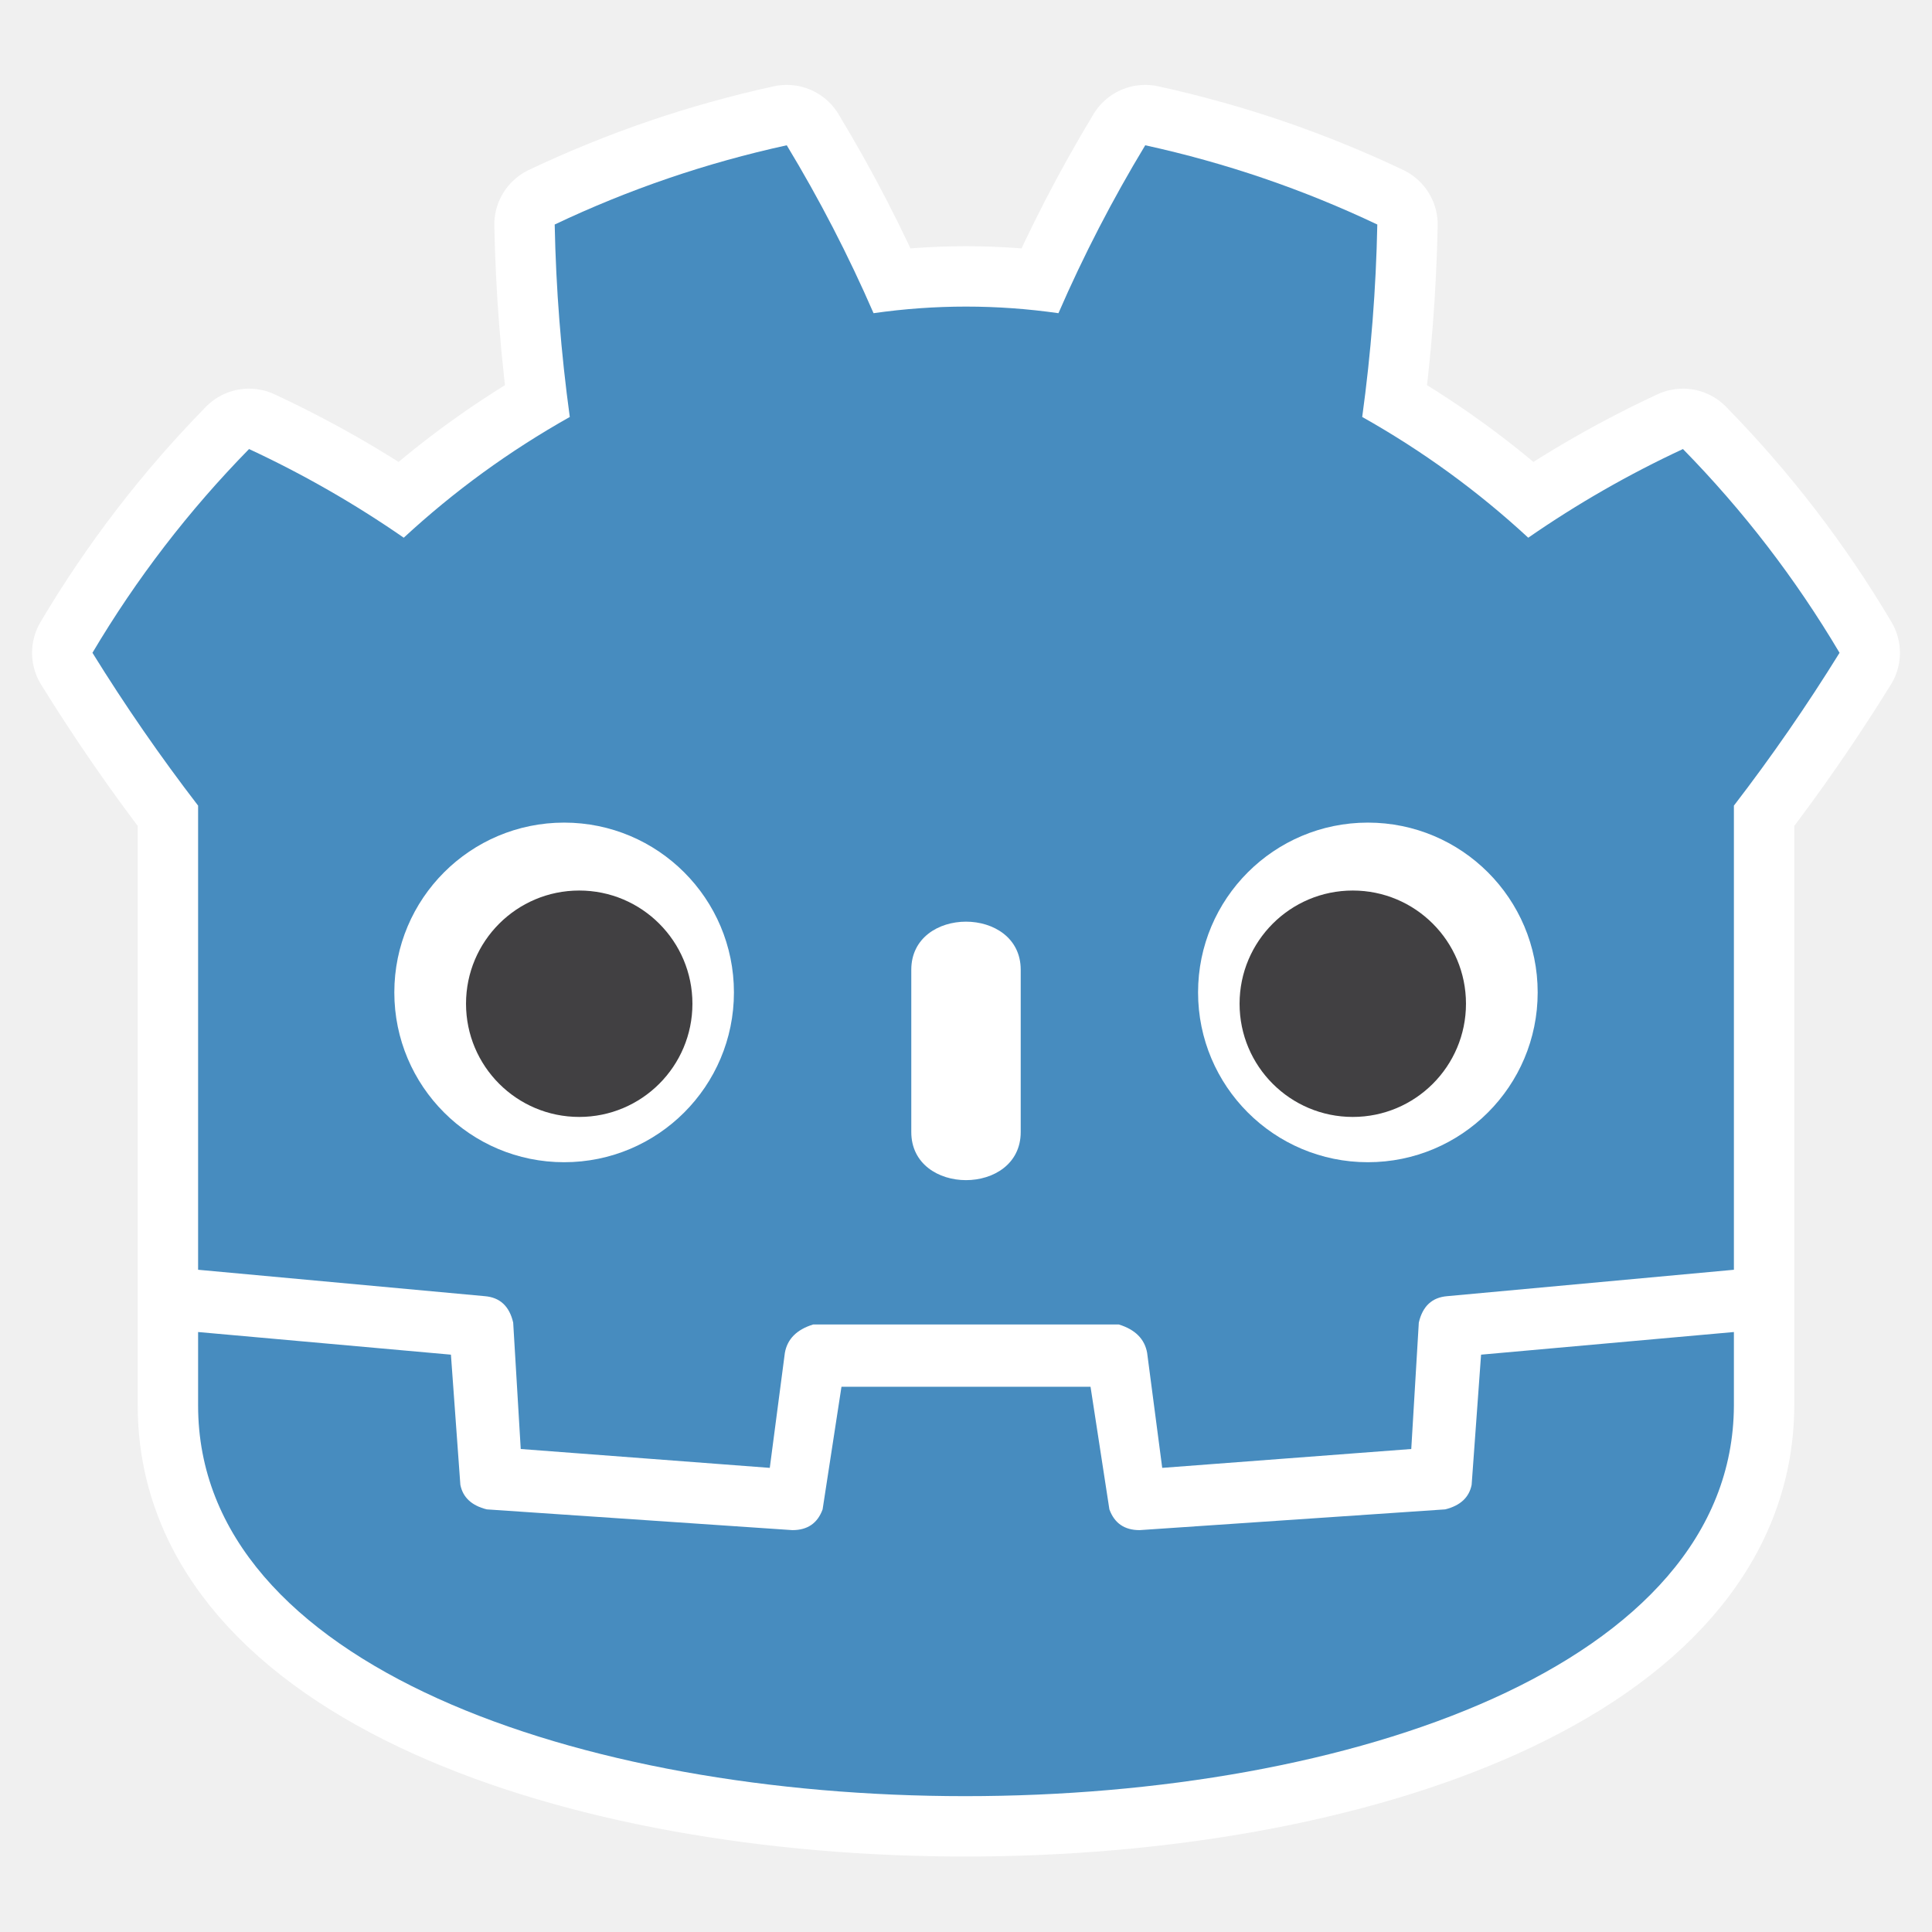
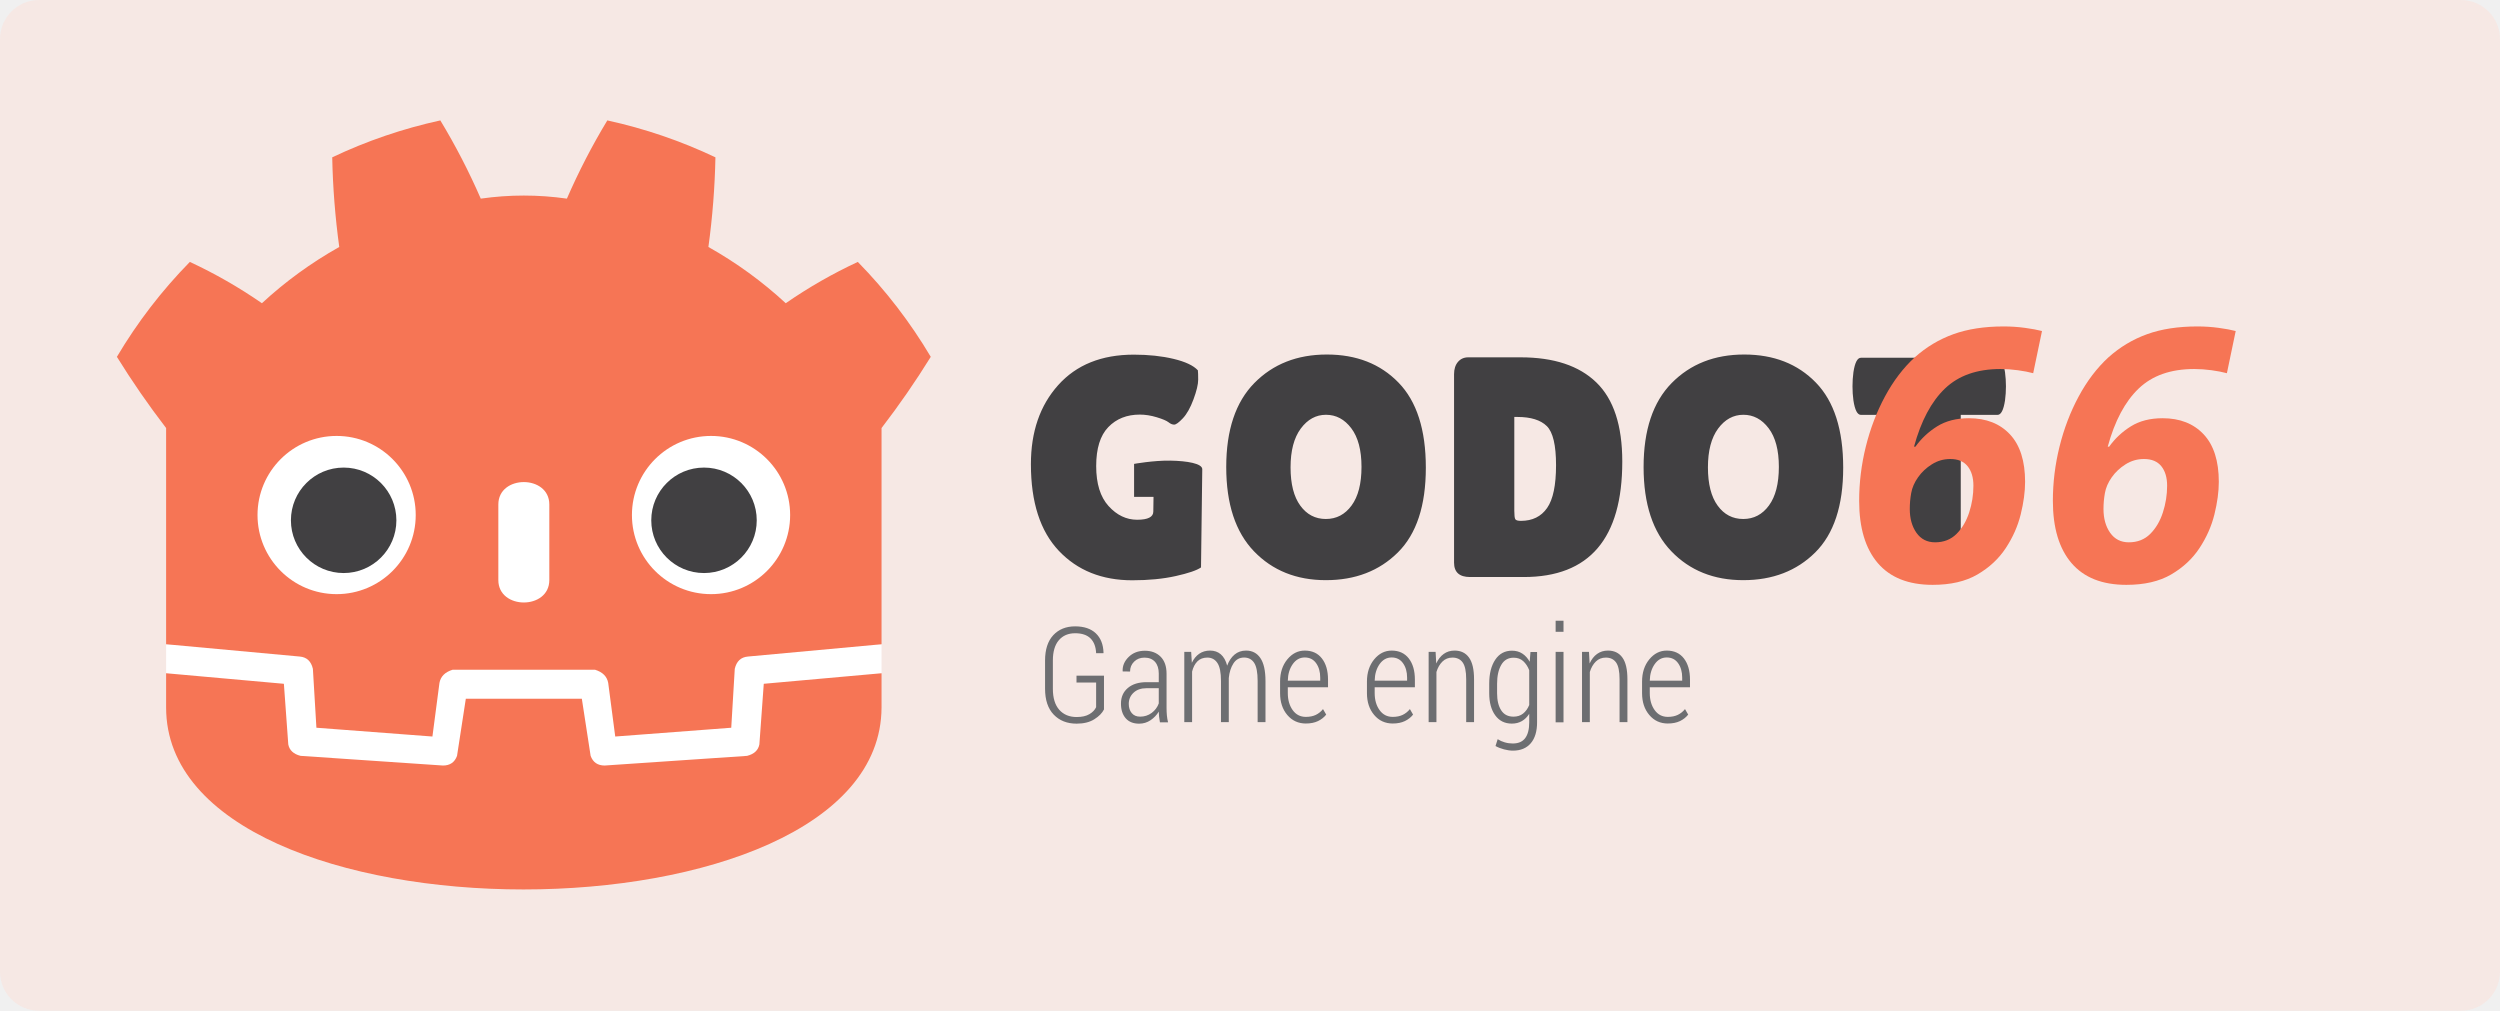
- <svg xmlns="http://www.w3.org/2000/svg" width="1024" height="1024">
-   <g fill="#fff">
-     <path d="M105 673v33q407 354 814 0v-33z" />
-     <path fill="none" stroke="#fff" stroke-linejoin="round" stroke-width="64" d="M105 745c0 276 813 276 814 0V427q30-39 56-81-35-59-83-108-43 20-82 47-40-37-88-64 7-51 8-102-59-28-123-42-26 43-46 89-49-7-98 0-20-46-46-89-64 14-123 42 1 51 8 102-48 27-88 64-39-27-82-47-48 49-83 108 26 42 56 81v318z" />
-     <path fill="#478cbf" d="m105 673 152 14q12 1 15 14l4 67 132 10 8-61q2-11 15-15h162q13 4 15 15l8 61 132-10 4-67q3-13 15-14l152-14V427q30-39 56-81-35-59-83-108-43 20-82 47-40-37-88-64 7-51 8-102-59-28-123-42-26 43-46 89-49-7-98 0-20-46-46-89-64 14-123 42 1 51 8 102-48 27-88 64-39-27-82-47-48 49-83 108 26 42 56 81zm0 33v39c0 276 813 276 814 0v-39l-134 12-5 69q-2 10-14 13l-162 11q-12 0-16-11l-10-65H446l-10 65q-4 11-16 11l-162-11q-12-3-14-13l-5-69z" />
-     <path d="M483 600c0 34 58 34 58 0v-86c0-34-58-34-58 0z" />
-     <circle cx="725" cy="526" r="90" />
-     <circle cx="299" cy="526" r="90" />
+ <svg xmlns="http://www.w3.org/2000/svg" width="1024" height="414" version="1.1" id="svg8">
+   <defs id="defs8" />
+   <g fill="#fff" transform="matrix(.36 0 0 .36 30.24 21.6)" id="g6">
+     <rect style="fill:#f6e8e4;fill-opacity:1;stroke-width:5.556;stroke-linecap:round;stroke-linejoin:round;paint-order:markers stroke fill" id="rect8" width="2844.445" height="1150" x="-84" y="-60" rx="44.444" ry="44.444" />
+     <path d="M105 673v33q407 354 814 0v-33z" id="path3" />
+     <path fill="#478cbf" d="m105 673 152 14q12 1 15 14l4 67 132 10 8-61q2-11 15-15h162q13 4 15 15l8 61 132-10 4-67q3-13 15-14l152-14V427q30-39 56-81-35-59-83-108-43 20-82 47-40-37-88-64 7-51 8-102-59-28-123-42-26 43-46 89-49-7-98 0-20-46-46-89-64 14-123 42 1 51 8 102-48 27-88 64-39-27-82-47-48 49-83 108 26 42 56 81zm0 33v39c0 276 813 276 814 0v-39l-134 12-5 69q-2 10-14 13l-162 11q-12 0-16-11l-10-65H446l-10 65q-4 11-16 11l-162-11q-12-3-14-13l-5-69z" id="path4" style="fill:#f67555;fill-opacity:1" />
+     <path d="M483 600c0 34 58 34 58 0v-86c0-34-58-34-58 0z" id="path5" />
+     <circle cx="725" cy="526" r="90" id="circle5" />
+     <circle cx="299" cy="526" r="90" id="circle6" />
  </g>
-   <g fill="#414042">
-     <circle cx="307" cy="532" r="60" />
-     <circle cx="717" cy="532" r="60" />
+   <path fill="#414042" d="m 479.361,188.674 c -6.921,-0.107 -14.841,1.335 -14.841,1.335 v 13.507 h 7.964 l -0.089,6.021 c 0,2.23 -2.211,3.351 -6.622,3.351 -4.414,0 -8.314,-1.87 -11.697,-5.598 -3.392,-3.734 -5.078,-9.191 -5.078,-16.383 0,-7.206 1.647,-12.519 4.948,-15.947 3.293,-3.425 7.608,-5.143 12.918,-5.143 2.23,0 4.539,0.36 6.941,1.094 2.403,0.728 4.007,1.41 4.826,2.049 0.812,0.656 1.582,0.967 2.314,0.967 0.727,0 1.902,-0.849 3.528,-2.568 1.63,-1.713 3.09,-4.31 4.377,-7.773 1.282,-3.481 1.925,-6.149 1.925,-8.041 0,-1.877 -0.041,-3.172 -0.124,-3.855 -1.801,-1.971 -5.123,-3.532 -9.969,-4.694 -4.838,-1.158 -10.26,-1.733 -16.259,-1.733 -13.202,0 -23.524,4.156 -30.979,12.469 -7.461,8.314 -11.184,19.108 -11.184,32.394 0,15.601 3.812,27.426 11.434,35.482 7.635,8.055 17.66,12.077 30.088,12.077 6.683,0 12.616,-0.575 17.798,-1.733 5.188,-1.153 8.638,-2.338 10.354,-3.535 l 0.515,-40.228 c 0,-2.337 -6.169,-3.398 -13.089,-3.517 m 63.78,-18.778 c -4.112,0 -7.555,1.89 -10.35,5.655 -2.78,3.77 -4.177,9.061 -4.177,15.87 0,6.823 1.328,12.048 3.99,15.688 2.656,3.651 6.145,5.47 10.474,5.47 4.327,0 7.842,-1.841 10.541,-5.536 q 4.051,-5.521 4.053,-15.81 c 0,-6.854 -1.398,-12.13 -4.182,-15.815 q -4.171,-5.52 -10.349,-5.521 m -0.063,67.739 c -12.037,0 -21.855,-3.939 -29.442,-11.818 q -11.368,-11.828 -11.369,-34.516 c 0,-15.135 3.833,-26.594 11.5,-34.397 7.67,-7.792 17.571,-11.692 29.698,-11.692 12.125,0 21.92,3.829 29.37,11.51 7.463,7.666 11.188,19.288 11.188,34.831 0,15.554 -3.811,27.124 -11.442,34.716 -7.631,7.577 -17.459,11.365 -29.503,11.365 m 77.182,-66.847 v 38.449 c 0,1.794 0.133,2.927 0.39,3.401 0.255,0.472 1.028,0.709 2.311,0.709 4.718,0 8.293,-1.762 10.736,-5.277 2.449,-3.51 3.66,-9.354 3.66,-17.539 0,-8.189 -1.267,-13.525 -3.785,-16.003 -2.532,-2.485 -6.541,-3.74 -12.025,-3.74 z m -24.679,59.654 v -77.124 c 0,-2.144 0.533,-3.836 1.609,-5.09 1.07,-1.236 2.46,-1.863 4.18,-1.863 h 21.468 c 13.622,0 23.971,3.437 31.035,10.294 7.076,6.854 10.614,17.647 10.614,32.39 0,31.539 -13.459,47.305 -40.371,47.305 h -21.977 c -4.367,0 -6.558,-1.966 -6.558,-5.911 m 118.513,-60.547 c -4.112,0 -7.566,1.89 -10.355,5.655 q -4.169,5.656 -4.17,15.87 c 0,6.823 1.331,12.048 3.984,15.688 2.653,3.651 6.147,5.47 10.475,5.47 4.328,0 7.845,-1.841 10.541,-5.536 q 4.053,-5.521 4.054,-15.81 c 0,-6.854 -1.395,-12.13 -4.18,-15.815 -2.786,-3.68 -6.231,-5.521 -10.349,-5.521 m -0.066,67.739 q -18.063,0 -29.434,-11.818 -11.379,-11.828 -11.379,-34.516 c 0,-15.135 3.834,-26.594 11.5,-34.397 7.676,-7.792 17.571,-11.692 29.702,-11.692 12.128,0 21.914,3.829 29.374,11.51 7.457,7.666 11.183,19.288 11.183,34.831 0,15.554 -3.813,27.124 -11.443,34.716 -7.628,7.577 -17.465,11.365 -29.503,11.365 m 89.098,-3.157 c 0,1.704 -4.237,2.568 -12.725,2.568 -8.481,0 -12.73,-0.864 -12.73,-2.568 v -64.537 h -15.422 c -1.46,0 -2.488,-1.966 -3.087,-5.919 a 42.395,42.395 0 0 1 -0.379,-5.781 c 0,-1.962 0.123,-3.896 0.379,-5.781 0.598,-3.94 1.628,-5.922 3.087,-5.922 h 55.919 c 1.457,0 2.481,1.981 3.087,5.922 0.252,1.885 0.382,3.818 0.382,5.781 0,1.974 -0.13,3.9 -0.382,5.782 -0.606,3.952 -1.631,5.918 -3.087,5.918 h -15.043 z" id="path1" style="stroke-width:1" />
+   <path fill="#6d6e71" d="m 452.191,290.585 c -0.712,1.458 -2.017,2.794 -3.928,4.004 -1.908,1.217 -4.332,1.821 -7.276,1.821 -3.885,0 -7.01,-1.224 -9.383,-3.7 -2.364,-2.455 -3.548,-5.996 -3.548,-10.615 v -11.517 c 0,-4.52 1.115,-7.985 3.355,-10.404 2.233,-2.4 5.226,-3.619 8.964,-3.619 3.652,0 6.483,0.961 8.488,2.862 1.998,1.907 3.047,4.571 3.139,7.973 l -0.05,0.151 h -2.983 c -0.106,-2.607 -0.863,-4.619 -2.288,-6.041 -1.416,-1.409 -3.524,-2.122 -6.306,-2.122 -2.816,0 -5.048,0.953 -6.679,2.865 -1.628,1.906 -2.441,4.671 -2.441,8.303 v 11.584 q 7.5e-4,5.649 2.632,8.617 c 1.753,1.962 4.117,2.946 7.101,2.946 2.177,0 3.929,-0.386 5.239,-1.176 1.316,-0.778 2.227,-1.73 2.744,-2.858 v -10.089 h -8.038 v -2.804 h 11.26 z m 14.806,2.954 c 1.768,0 3.343,-0.5 4.718,-1.522 1.378,-1.024 2.344,-2.319 2.916,-3.896 v -6.226 h -5.115 q -3.263,0 -5.221,1.849 c -1.307,1.224 -1.954,2.753 -1.954,4.57 0,1.537 0.404,2.798 1.223,3.771 0.818,0.976 1.961,1.454 3.432,1.454 m 8.112,2.323 a 74.949,74.949 0 0 1 -0.363,-2.442 16.655,16.655 0 0 1 -0.114,-1.94 11.28,11.28 0 0 1 -3.394,3.539 c -1.39,0.936 -2.936,1.399 -4.639,1.399 -2.382,0 -4.215,-0.738 -5.511,-2.216 -1.289,-1.484 -1.94,-3.482 -1.94,-6.008 0,-2.667 0.936,-4.807 2.816,-6.396 1.877,-1.588 4.429,-2.382 7.639,-2.382 h 5.029 v -3.537 c 0,-2.033 -0.519,-3.635 -1.538,-4.793 -1.041,-1.143 -2.471,-1.722 -4.316,-1.722 -1.717,0 -3.133,0.547 -4.246,1.652 -1.108,1.098 -1.658,2.441 -1.658,4.04 l -2.986,-0.026 -0.053,-0.156 c -0.083,-2.17 0.737,-4.088 2.469,-5.788 1.725,-1.696 3.939,-2.538 6.633,-2.538 2.663,0 4.805,0.809 6.442,2.423 q 2.441,2.443 2.442,6.972 v 14.115 c 0,1.028 0.049,2.027 0.139,2.98 a 18.926,18.926 0 0 0 0.475,2.823 z m 12.798,-28.85 0.273,4.467 c 0.757,-1.599 1.771,-2.831 3.027,-3.707 q 1.891,-1.295 4.447,-1.295 c 1.738,0 3.204,0.506 4.386,1.529 1.183,1.02 2.055,2.564 2.609,4.638 0.71,-1.915 1.714,-3.428 3.018,-4.523 1.304,-1.098 2.886,-1.644 4.716,-1.644 2.525,0 4.484,1.022 5.871,3.066 1.394,2.048 2.089,5.19 2.089,9.436 v 16.812 h -3.214 v -16.867 c 0,-3.53 -0.488,-6.016 -1.438,-7.445 -0.955,-1.431 -2.325,-2.152 -4.096,-2.152 -1.864,0 -3.319,0.787 -4.366,2.386 -1.041,1.599 -1.683,3.599 -1.916,6.015 v 18.063 h -3.198 v -16.851 c 0,-3.448 -0.484,-5.914 -1.472,-7.388 -0.983,-1.473 -2.352,-2.205 -4.109,-2.205 -1.679,0 -3.038,0.513 -4.056,1.529 -1.024,1.021 -1.753,2.419 -2.195,4.193 v 20.72 h -3.195 v -28.779 z m 46.526,2.287 q -3.002,0 -4.934,2.735 c -1.291,1.828 -1.957,4.082 -2.011,6.767 h 13.276 v -1.231 c 0,-2.375 -0.557,-4.353 -1.673,-5.922 -1.122,-1.571 -2.672,-2.349 -4.659,-2.349 m 0.453,27.053 c -3.103,0 -5.641,-1.168 -7.612,-3.498 q -2.949,-3.49 -2.949,-8.928 v -4.779 c 0,-3.632 0.986,-6.661 2.962,-9.069 1.98,-2.398 4.359,-3.596 7.147,-3.596 3.015,0 5.351,1.07 7.018,3.214 q 2.508,3.223 2.507,8.656 v 3.158 h -16.471 v 2.394 c 0,2.786 0.668,5.106 1.995,6.957 1.33,1.855 3.137,2.775 5.402,2.775 1.572,0 2.943,-0.278 4.085,-0.824 a 8.403,8.403 0 0 0 2.935,-2.371 l 1.308,2.264 c -0.869,1.102 -1.994,1.993 -3.369,2.653 -1.371,0.657 -3.028,0.993 -4.959,0.993 m 35.136,-27.053 q -3.01,0 -4.942,2.735 -1.923,2.741 -2.008,6.767 h 13.279 v -1.231 c 0,-2.375 -0.555,-4.353 -1.678,-5.922 -1.117,-1.571 -2.665,-2.349 -4.651,-2.349 m 0.449,27.053 c -3.104,0 -5.637,-1.168 -7.605,-3.498 q -2.96,-3.49 -2.96,-8.928 v -4.779 c 0,-3.632 0.991,-6.661 2.962,-9.069 1.986,-2.398 4.365,-3.596 7.154,-3.596 3.009,0 5.354,1.07 7.018,3.214 1.666,2.148 2.501,5.034 2.501,8.656 v 3.158 h -16.47 v 2.394 q 0,4.179 2.004,6.957 c 1.323,1.855 3.122,2.775 5.394,2.775 1.58,0 2.943,-0.278 4.082,-0.824 a 8.479,8.479 0 0 0 2.948,-2.371 l 1.3,2.264 c -0.871,1.102 -1.993,1.993 -3.37,2.653 -1.37,0.657 -3.026,0.993 -4.959,0.993 m 17.555,-29.34 0.261,4.757 c 0.768,-1.688 1.781,-2.999 3.054,-3.911 1.262,-0.916 2.748,-1.381 4.457,-1.381 2.571,0 4.541,0.951 5.908,2.862 1.382,1.906 2.067,4.871 2.067,8.895 v 17.557 h -3.217 v -17.528 c 0,-3.288 -0.481,-5.585 -1.438,-6.917 -0.952,-1.332 -2.352,-1.996 -4.174,-1.996 -1.634,0 -3.004,0.531 -4.102,1.609 -1.103,1.069 -1.925,2.494 -2.473,4.289 v 20.542 h -3.194 v -28.778 z m 25.187,16.954 c 0,2.921 0.553,5.243 1.675,6.971 1.109,1.744 2.797,2.607 5.05,2.607 1.544,0 2.844,-0.412 3.912,-1.254 1.064,-0.843 1.903,-2.015 2.526,-3.503 v -14.256 c -0.598,-1.533 -1.419,-2.771 -2.456,-3.725 -1.036,-0.939 -2.348,-1.41 -3.926,-1.41 -2.248,0 -3.949,0.98 -5.078,2.946 -1.137,1.971 -1.703,4.539 -1.703,7.692 z m -3.227,-3.933 c 0,-4.078 0.824,-7.354 2.479,-9.823 1.642,-2.457 3.927,-3.688 6.836,-3.688 1.616,0 3.034,0.394 4.245,1.184 1.214,0.775 2.217,1.91 3.022,3.354 l 0.312,-4.003 h 2.711 v 28.804 c 0,3.688 -0.855,6.545 -2.574,8.568 -1.719,2.014 -4.163,3.035 -7.318,3.035 -1.136,0 -2.354,-0.178 -3.658,-0.523 -1.305,-0.345 -2.462,-0.798 -3.475,-1.366 l 0.884,-2.804 a 10.674,10.674 0 0 0 2.9,1.299 11.507,11.507 0 0 0 3.295,0.466 q 3.434,-7.6e-4 5.08,-2.199 c 1.099,-1.485 1.65,-3.632 1.65,-6.475 v -3.48 c -0.817,1.295 -1.818,2.289 -3.006,2.975 -1.183,0.69 -2.566,1.036 -4.124,1.036 -2.89,0 -5.159,-1.133 -6.795,-3.396 -1.641,-2.258 -2.464,-5.273 -2.464,-9.032 z m 30.434,15.835 h -3.23 v -28.855 h 3.23 z m 0,-37.072 h -3.23 v -4.546 h 3.23 z m 10.428,8.216 0.262,4.757 c 0.769,-1.688 1.779,-2.999 3.049,-3.911 1.27,-0.916 2.758,-1.381 4.459,-1.381 2.572,0 4.55,0.951 5.92,2.862 1.379,1.906 2.057,4.871 2.057,8.895 v 17.557 h -3.216 v -17.528 c 0,-3.288 -0.481,-5.585 -1.436,-6.917 -0.96,-1.332 -2.349,-1.996 -4.177,-1.996 -1.633,0 -2.999,0.531 -4.097,1.609 -1.102,1.069 -1.927,2.494 -2.473,4.289 v 20.542 h -3.198 v -28.778 z m 31.852,2.287 q -3.012,0 -4.934,2.735 -1.928,2.741 -2.014,6.767 h 13.279 v -1.231 c 0,-2.375 -0.553,-4.353 -1.673,-5.922 -1.117,-1.571 -2.669,-2.349 -4.657,-2.349 m 0.456,27.053 c -3.111,0 -5.645,-1.168 -7.607,-3.498 q -2.955,-3.49 -2.955,-8.928 v -4.779 c 0,-3.632 0.986,-6.661 2.96,-9.069 q 2.971,-3.596 7.146,-3.596 c 3.012,0 5.358,1.07 7.028,3.214 1.663,2.148 2.498,5.034 2.498,8.656 v 3.158 h -16.474 v 2.394 c 0,2.786 0.672,5.106 2,6.957 1.328,1.855 3.129,2.775 5.403,2.775 1.575,0 2.937,-0.278 4.074,-0.824 a 8.449,8.449 0 0 0 2.95,-2.371 l 1.306,2.264 c -0.875,1.102 -1.999,1.993 -3.372,2.653 -1.37,0.657 -3.027,0.993 -4.959,0.993" id="path2" style="stroke-width:1" />
+   <g fill="#414042" transform="matrix(.36 0 0 .36 30.24 21.6)" id="g8">
+     <circle cx="307" cy="532" r="60" id="circle7" />
+     <circle cx="717" cy="532" r="60" id="circle8" />
  </g>
+   <text xml:space="preserve" style="font-style:italic;font-variant:normal;font-weight:600;font-stretch:normal;font-size:144px;font-family:'Sour Gummy';-inkscape-font-specification:'Sour Gummy Semi-Bold Italic';text-align:center;writing-mode:lr-tb;direction:ltr;text-anchor:middle;fill:#f67555;fill-opacity:1;stroke-width:2;stroke-linecap:round;stroke-linejoin:round;paint-order:markers stroke fill" x="890.829" y="238.119" id="text9">
+     <tspan id="tspan9" x="890.829" y="238.119" style="font-size:144px">66</tspan>
+   </text>
</svg>
